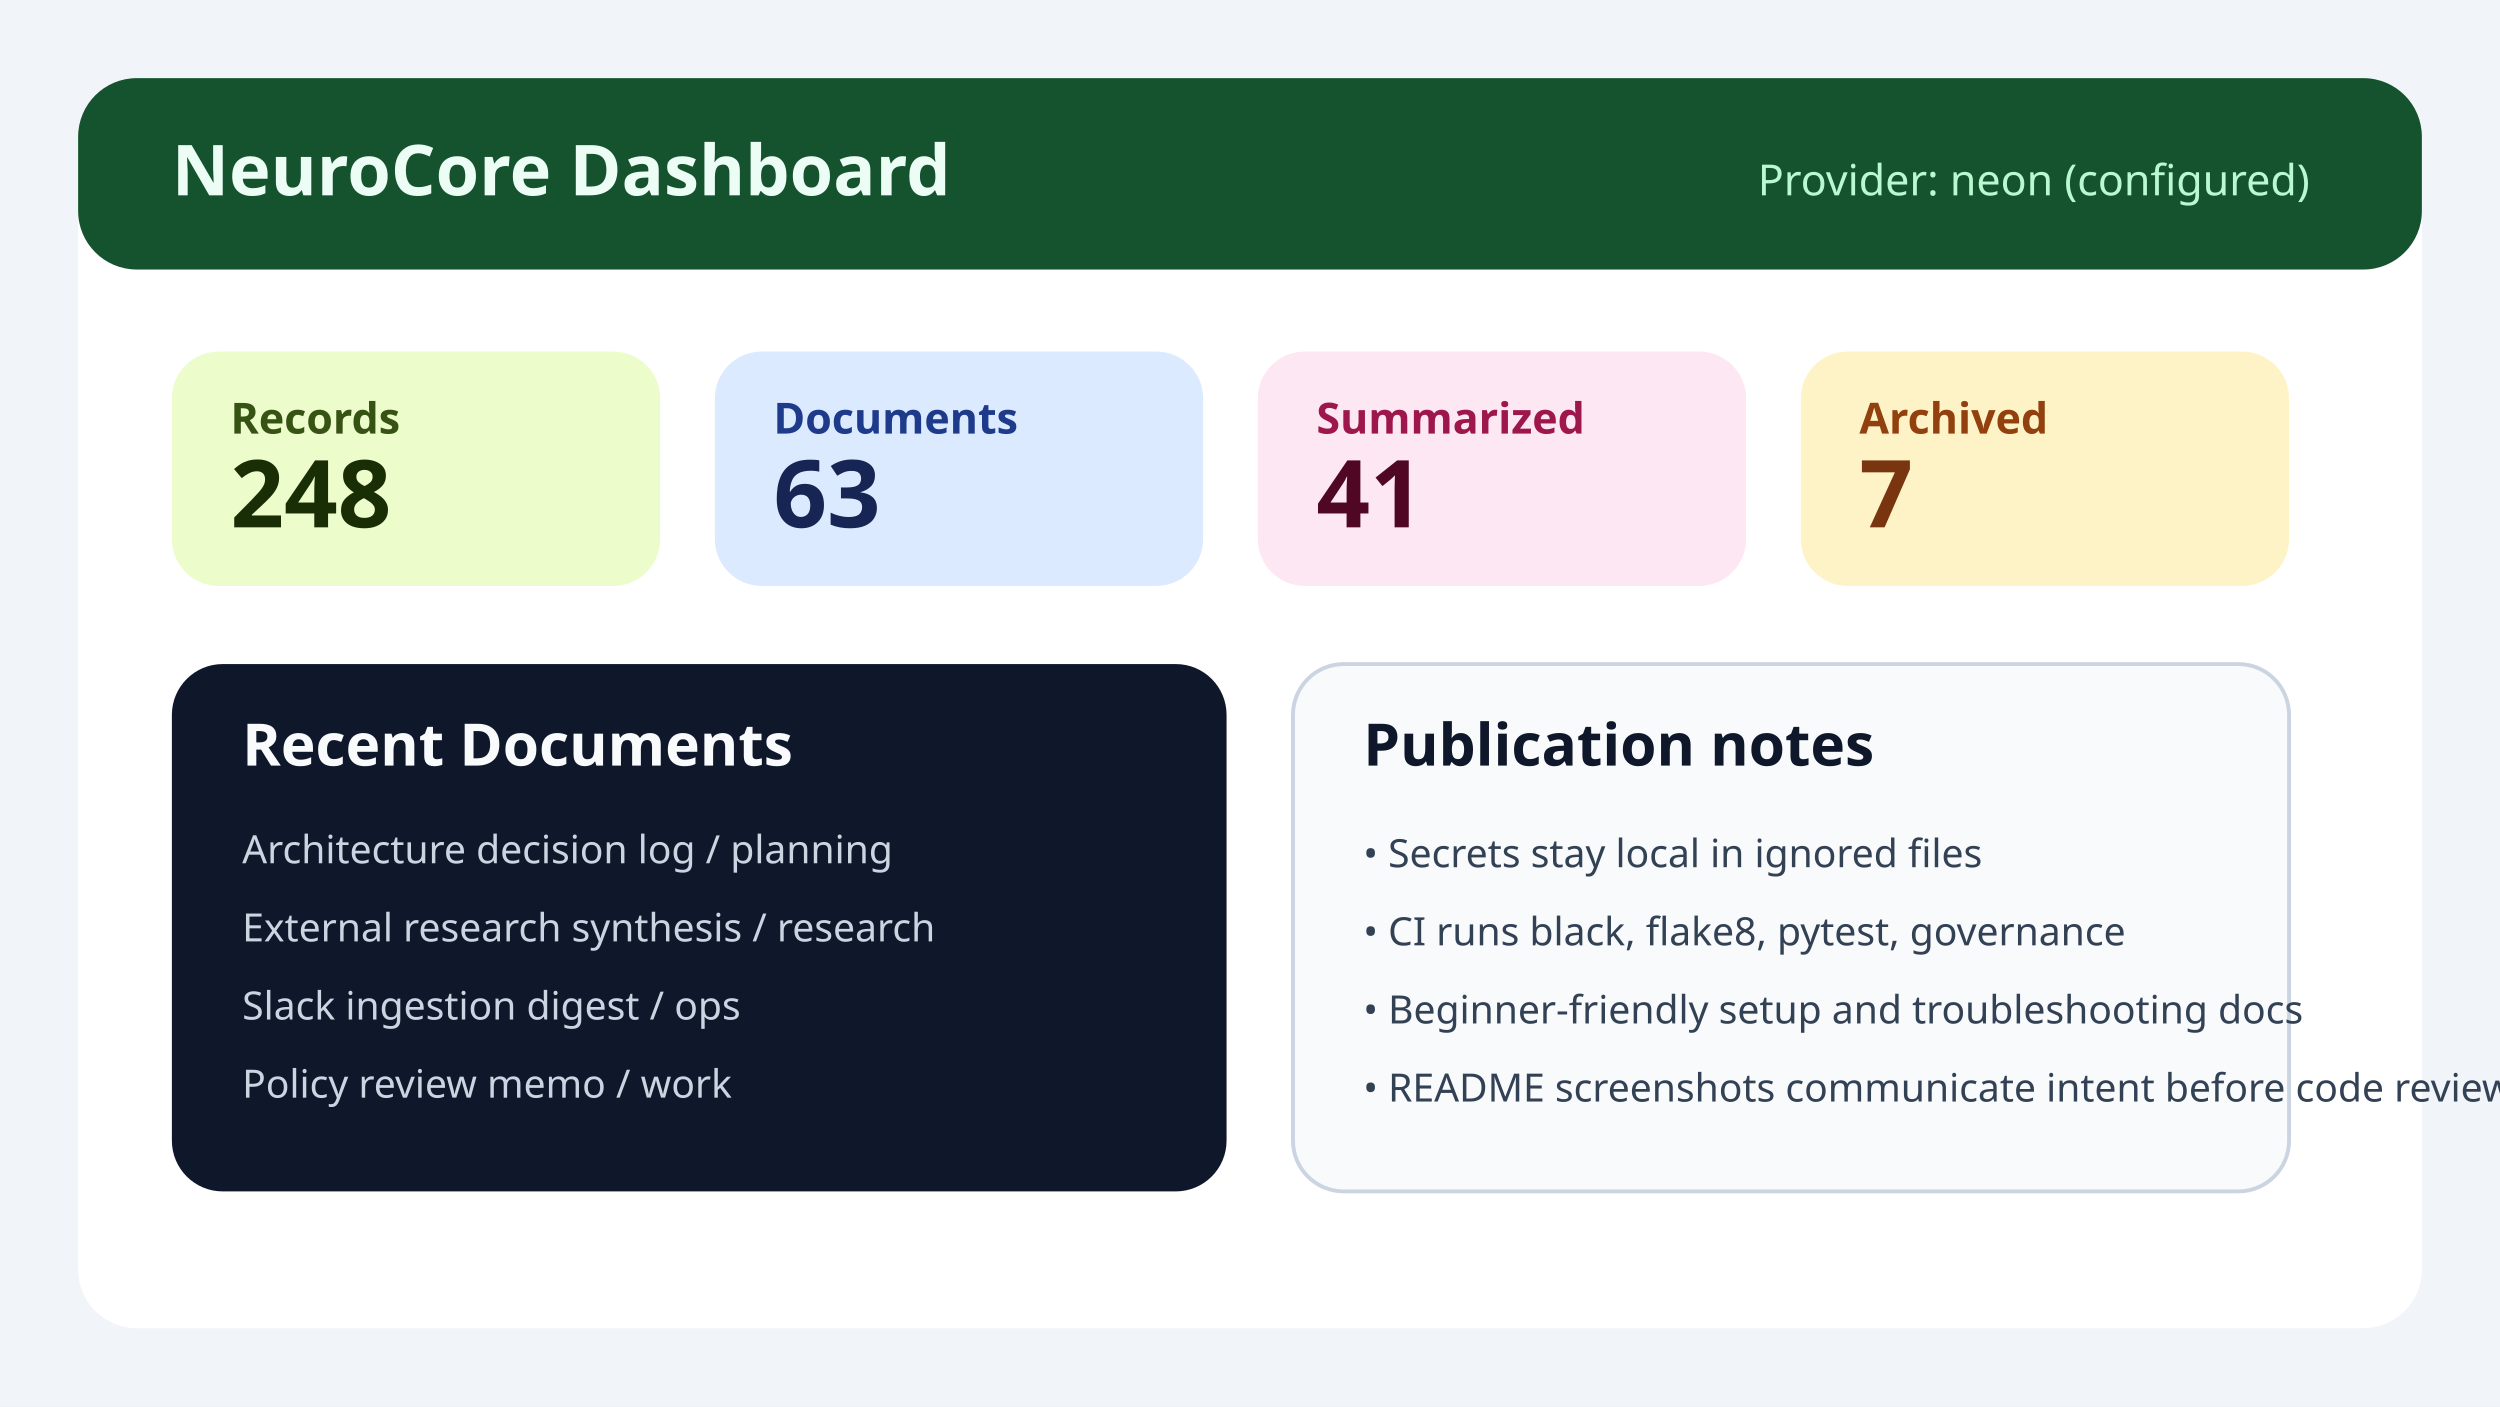
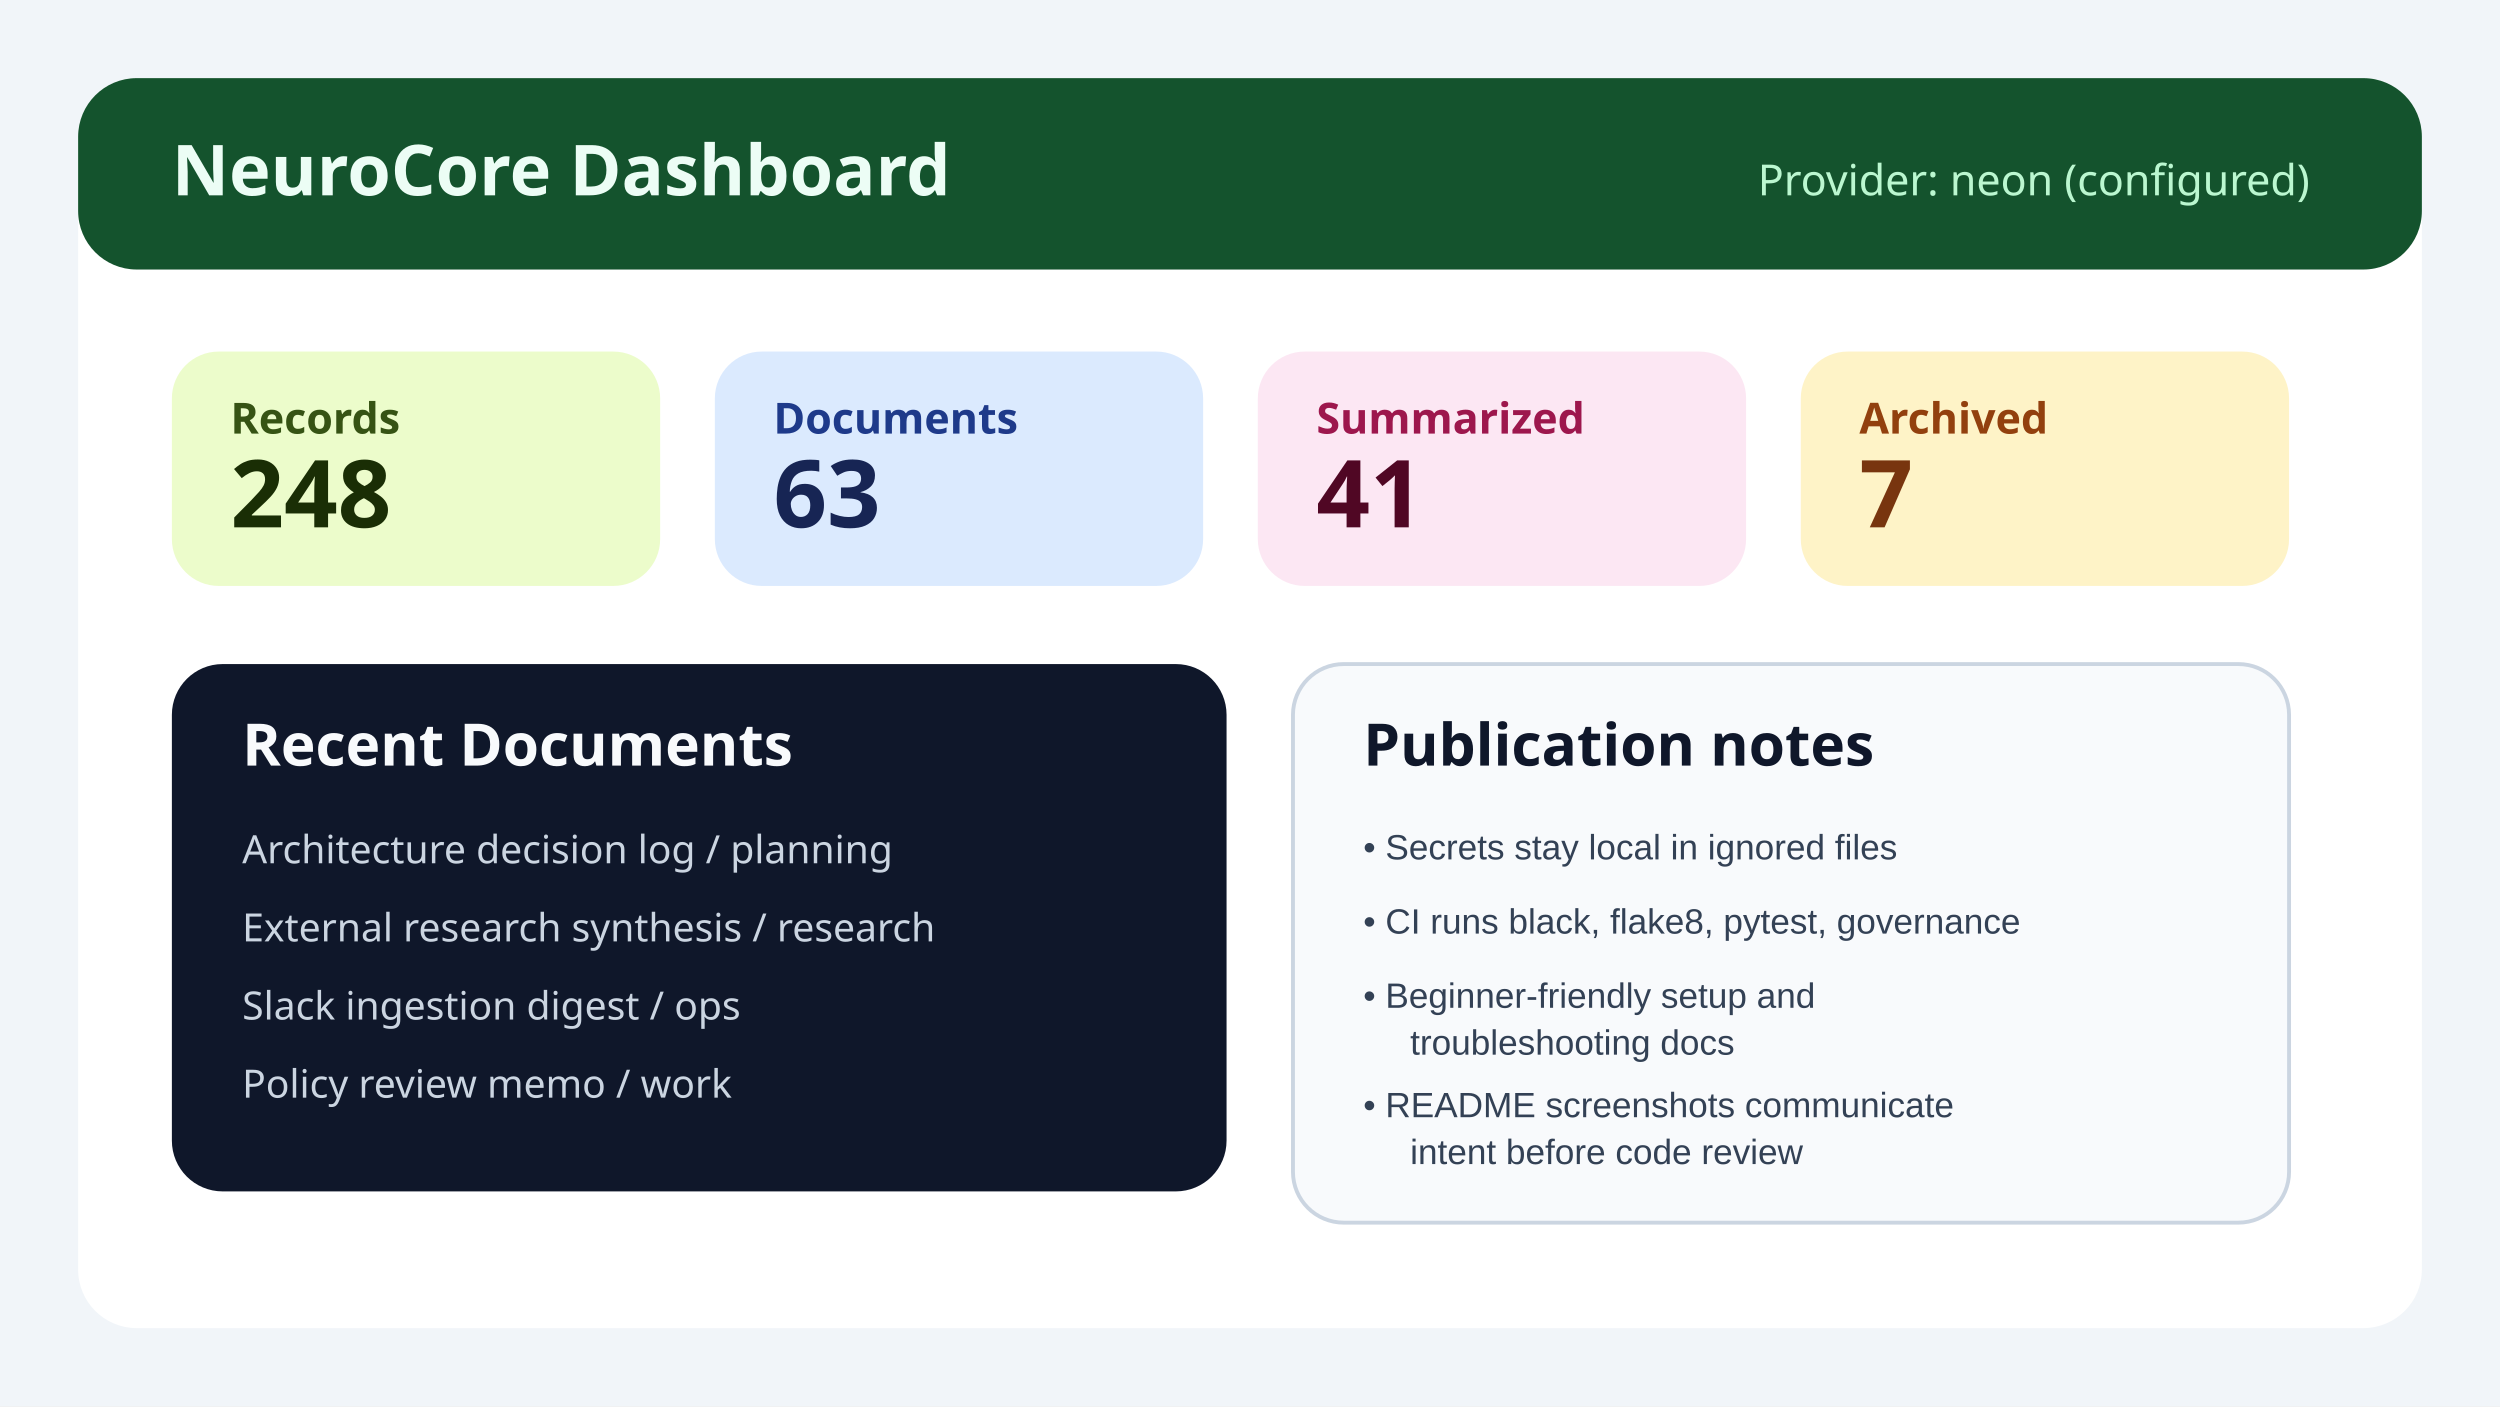
<svg xmlns="http://www.w3.org/2000/svg" width="1280" height="720" viewBox="0 0 1280 720" fill="none" role="img" aria-labelledby="title desc">
  <rect width="1280" height="720" fill="#F1F5F9" />
  <rect x="40" y="40" width="1200" height="640" rx="30" fill="#FFFFFF" />
  <rect x="40" y="40" width="1200" height="98" rx="30" fill="#14532D" />
  <text x="88" y="100" fill="#ECFDF5" font-family="Verdana, sans-serif" font-size="36" font-weight="700">NeuroCore Dashboard</text>
  <text x="900" y="100" fill="#BBF7D0" font-family="Verdana, sans-serif" font-size="22">Provider: neon (configured)</text>
  <rect x="88" y="180" width="250" height="120" rx="24" fill="#ECFCCB" />
  <text x="118" y="222" fill="#365314" font-family="Verdana, sans-serif" font-size="22" font-weight="700">Records</text>
  <text x="118" y="270" fill="#1A2E05" font-family="Verdana, sans-serif" font-size="48" font-weight="700">248</text>
  <rect x="366" y="180" width="250" height="120" rx="24" fill="#DBEAFE" />
  <text x="396" y="222" fill="#1E3A8A" font-family="Verdana, sans-serif" font-size="22" font-weight="700">Documents</text>
  <text x="396" y="270" fill="#172554" font-family="Verdana, sans-serif" font-size="48" font-weight="700">63</text>
  <rect x="644" y="180" width="250" height="120" rx="24" fill="#FCE7F3" />
  <text x="674" y="222" fill="#9D174D" font-family="Verdana, sans-serif" font-size="22" font-weight="700">Summarized</text>
  <text x="674" y="270" fill="#500724" font-family="Verdana, sans-serif" font-size="48" font-weight="700">41</text>
  <rect x="922" y="180" width="250" height="120" rx="24" fill="#FEF3C7" />
  <text x="952" y="222" fill="#92400E" font-family="Verdana, sans-serif" font-size="22" font-weight="700">Archived</text>
  <text x="952" y="270" fill="#78350F" font-family="Verdana, sans-serif" font-size="48" font-weight="700">7</text>
  <rect x="88" y="340" width="540" height="270" rx="26" fill="#0F172A" />
  <text x="124" y="392" fill="#F8FAFC" font-family="Verdana, sans-serif" font-size="30" font-weight="700">Recent Documents</text>
  <text x="124" y="442" fill="#CBD5E1" font-family="Verdana, sans-serif" font-size="20">Architecture decision log / planning</text>
  <text x="124" y="482" fill="#CBD5E1" font-family="Verdana, sans-serif" font-size="20">External research synthesis / research</text>
  <text x="124" y="522" fill="#CBD5E1" font-family="Verdana, sans-serif" font-size="20">Slack ingestion digest / ops</text>
  <text x="124" y="562" fill="#CBD5E1" font-family="Verdana, sans-serif" font-size="20">Policy review memo / work</text>
-   <rect x="662" y="340" width="510" height="270" rx="26" fill="#F8FAFC" stroke="#CBD5E1" stroke-width="2" />
+   <rect x="662" y="340" width="510" height="286" rx="26" fill="#F8FAFC" stroke="#CBD5E1" stroke-width="2" />
  <text x="698" y="392" fill="#0F172A" font-family="Verdana, sans-serif" font-size="30" font-weight="700">Publication notes</text>
-   <text x="698" y="444" fill="#334155" font-family="Verdana, sans-serif" font-size="20">• Secrets stay local in ignored files</text>
-   <text x="698" y="484" fill="#334155" font-family="Verdana, sans-serif" font-size="20">• CI runs black, flake8, pytest, governance</text>
-   <text x="698" y="524" fill="#334155" font-family="Verdana, sans-serif" font-size="20">• Beginner-friendly setup and troubleshooting docs</text>
-   <text x="698" y="564" fill="#334155" font-family="Verdana, sans-serif" font-size="20">• README screenshots communicate intent before code review</text>
+   <text x="698" y="440" fill="#334155" font-family="Verdana, Arial, sans-serif" font-size="18">• Secrets stay local in ignored files</text>
+   <text x="698" y="478" fill="#334155" font-family="Verdana, Arial, sans-serif" font-size="18">• CI runs black, flake8, pytest, governance</text>
+   <text x="698" y="516" fill="#334155" font-family="Verdana, Arial, sans-serif" font-size="18">
+     <tspan x="698" dy="0">• Beginner-friendly setup and</tspan>
+     <tspan x="722" dy="24">troubleshooting docs</tspan>
+   </text>
+   <text x="698" y="572" fill="#334155" font-family="Verdana, Arial, sans-serif" font-size="18">
+     <tspan x="698" dy="0">• README screenshots communicate</tspan>
+     <tspan x="722" dy="24">intent before code review</tspan>
+   </text>
</svg>
